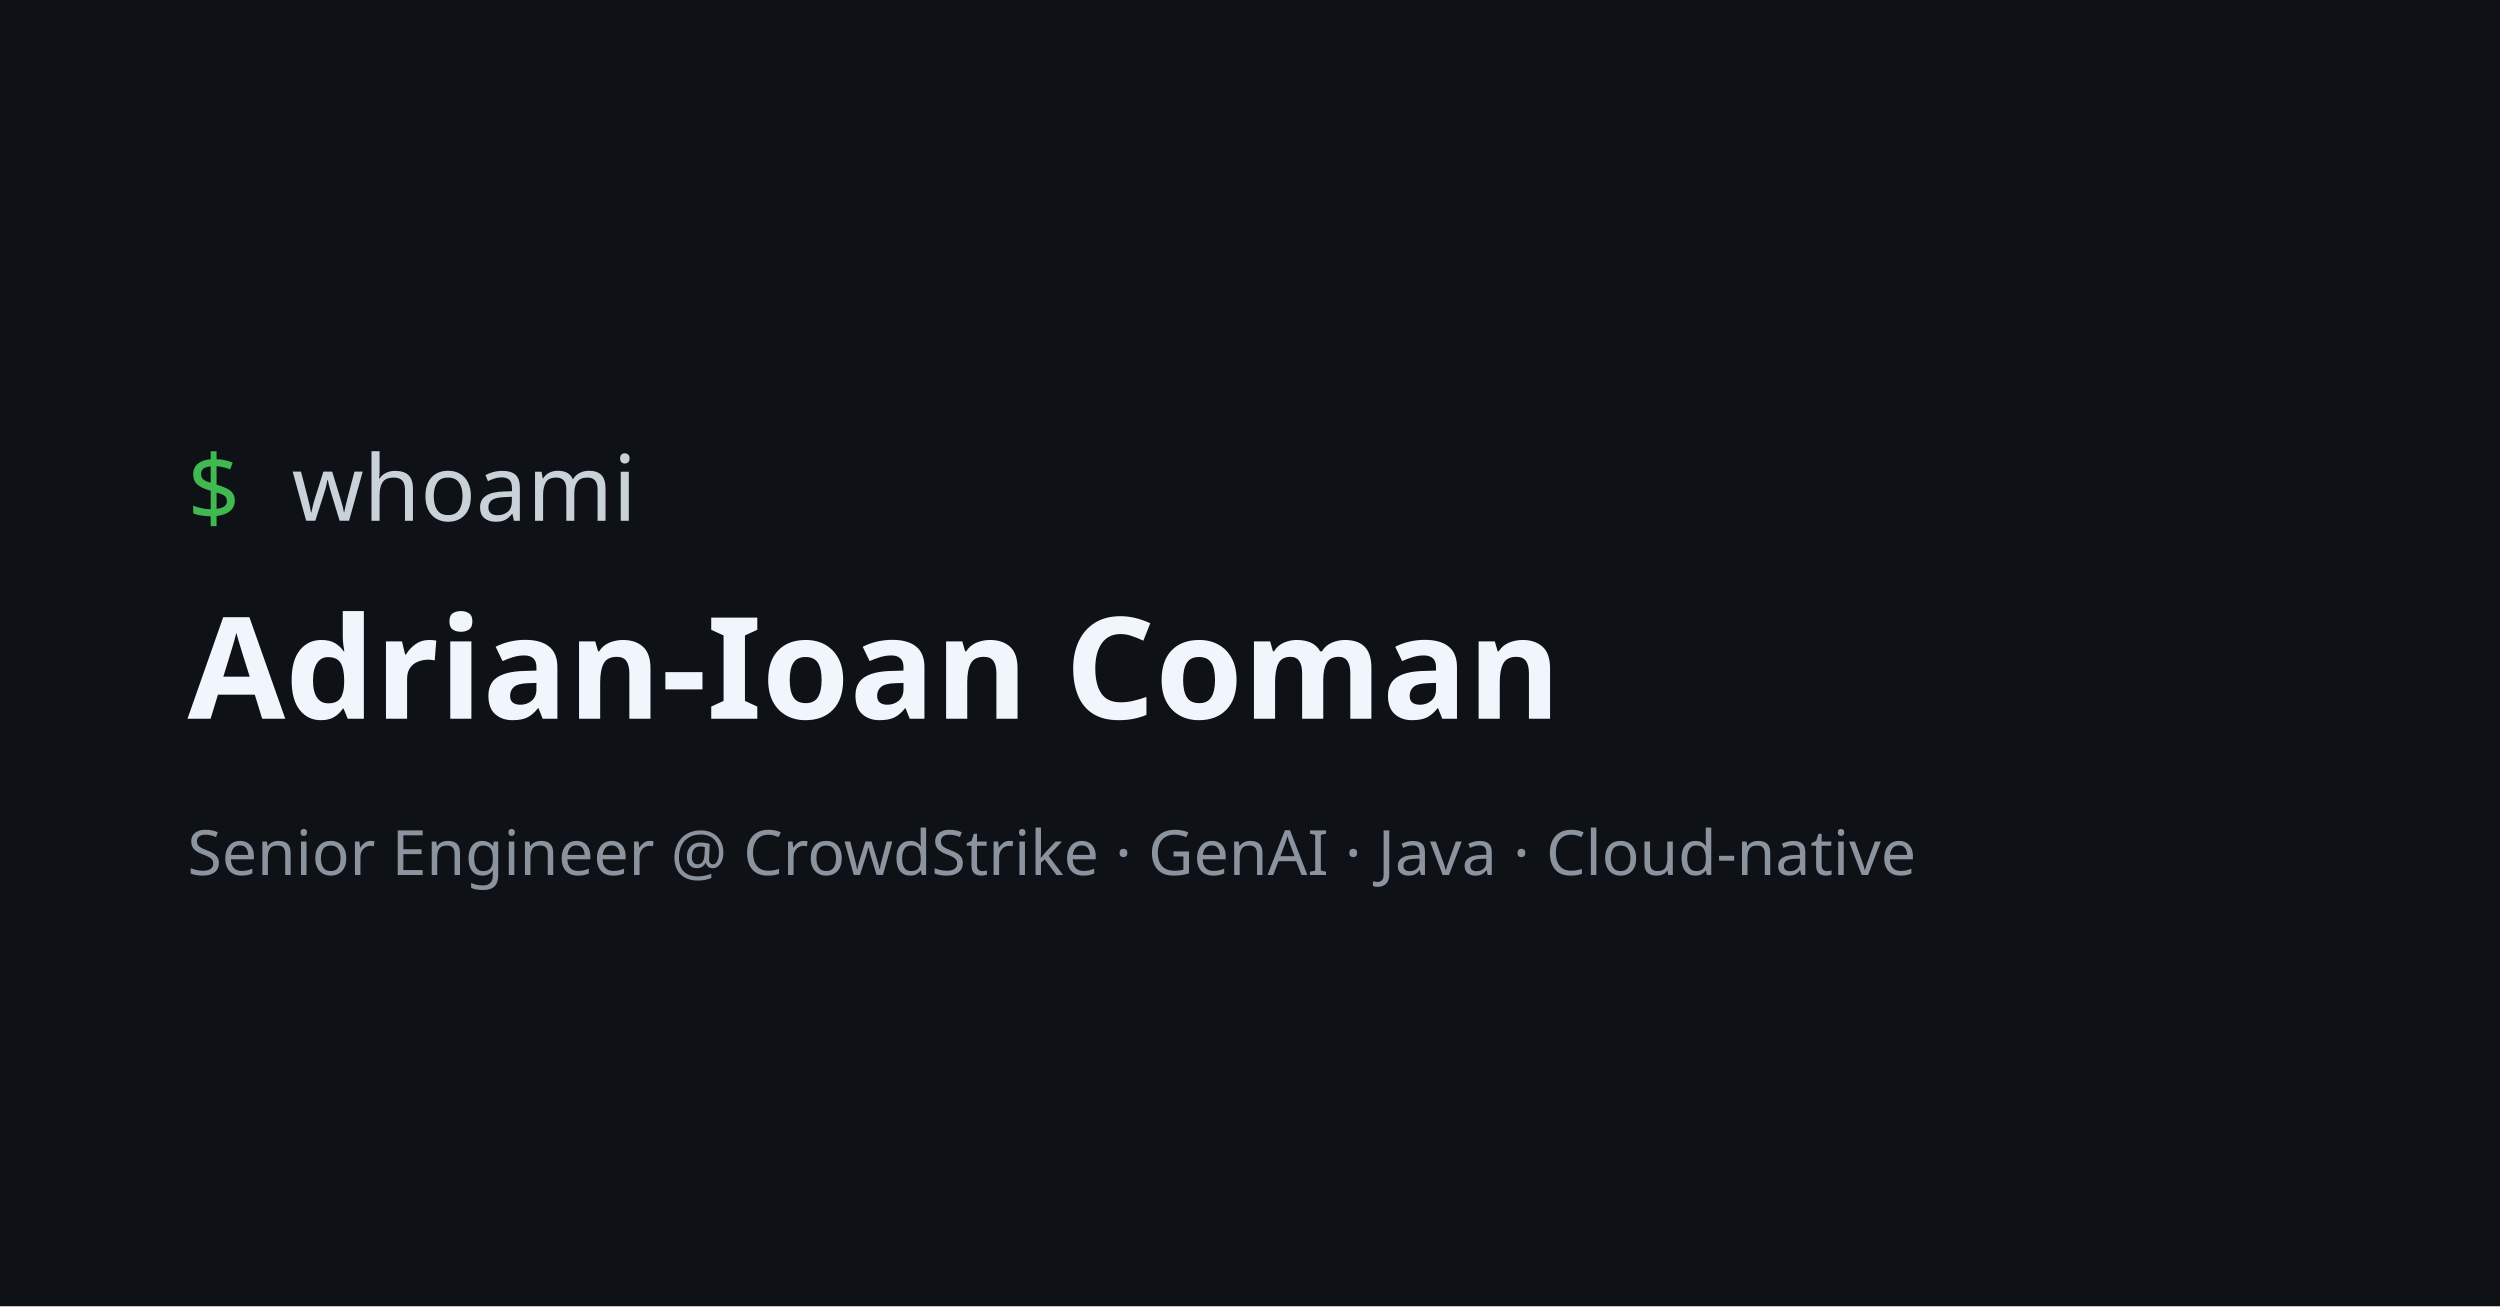
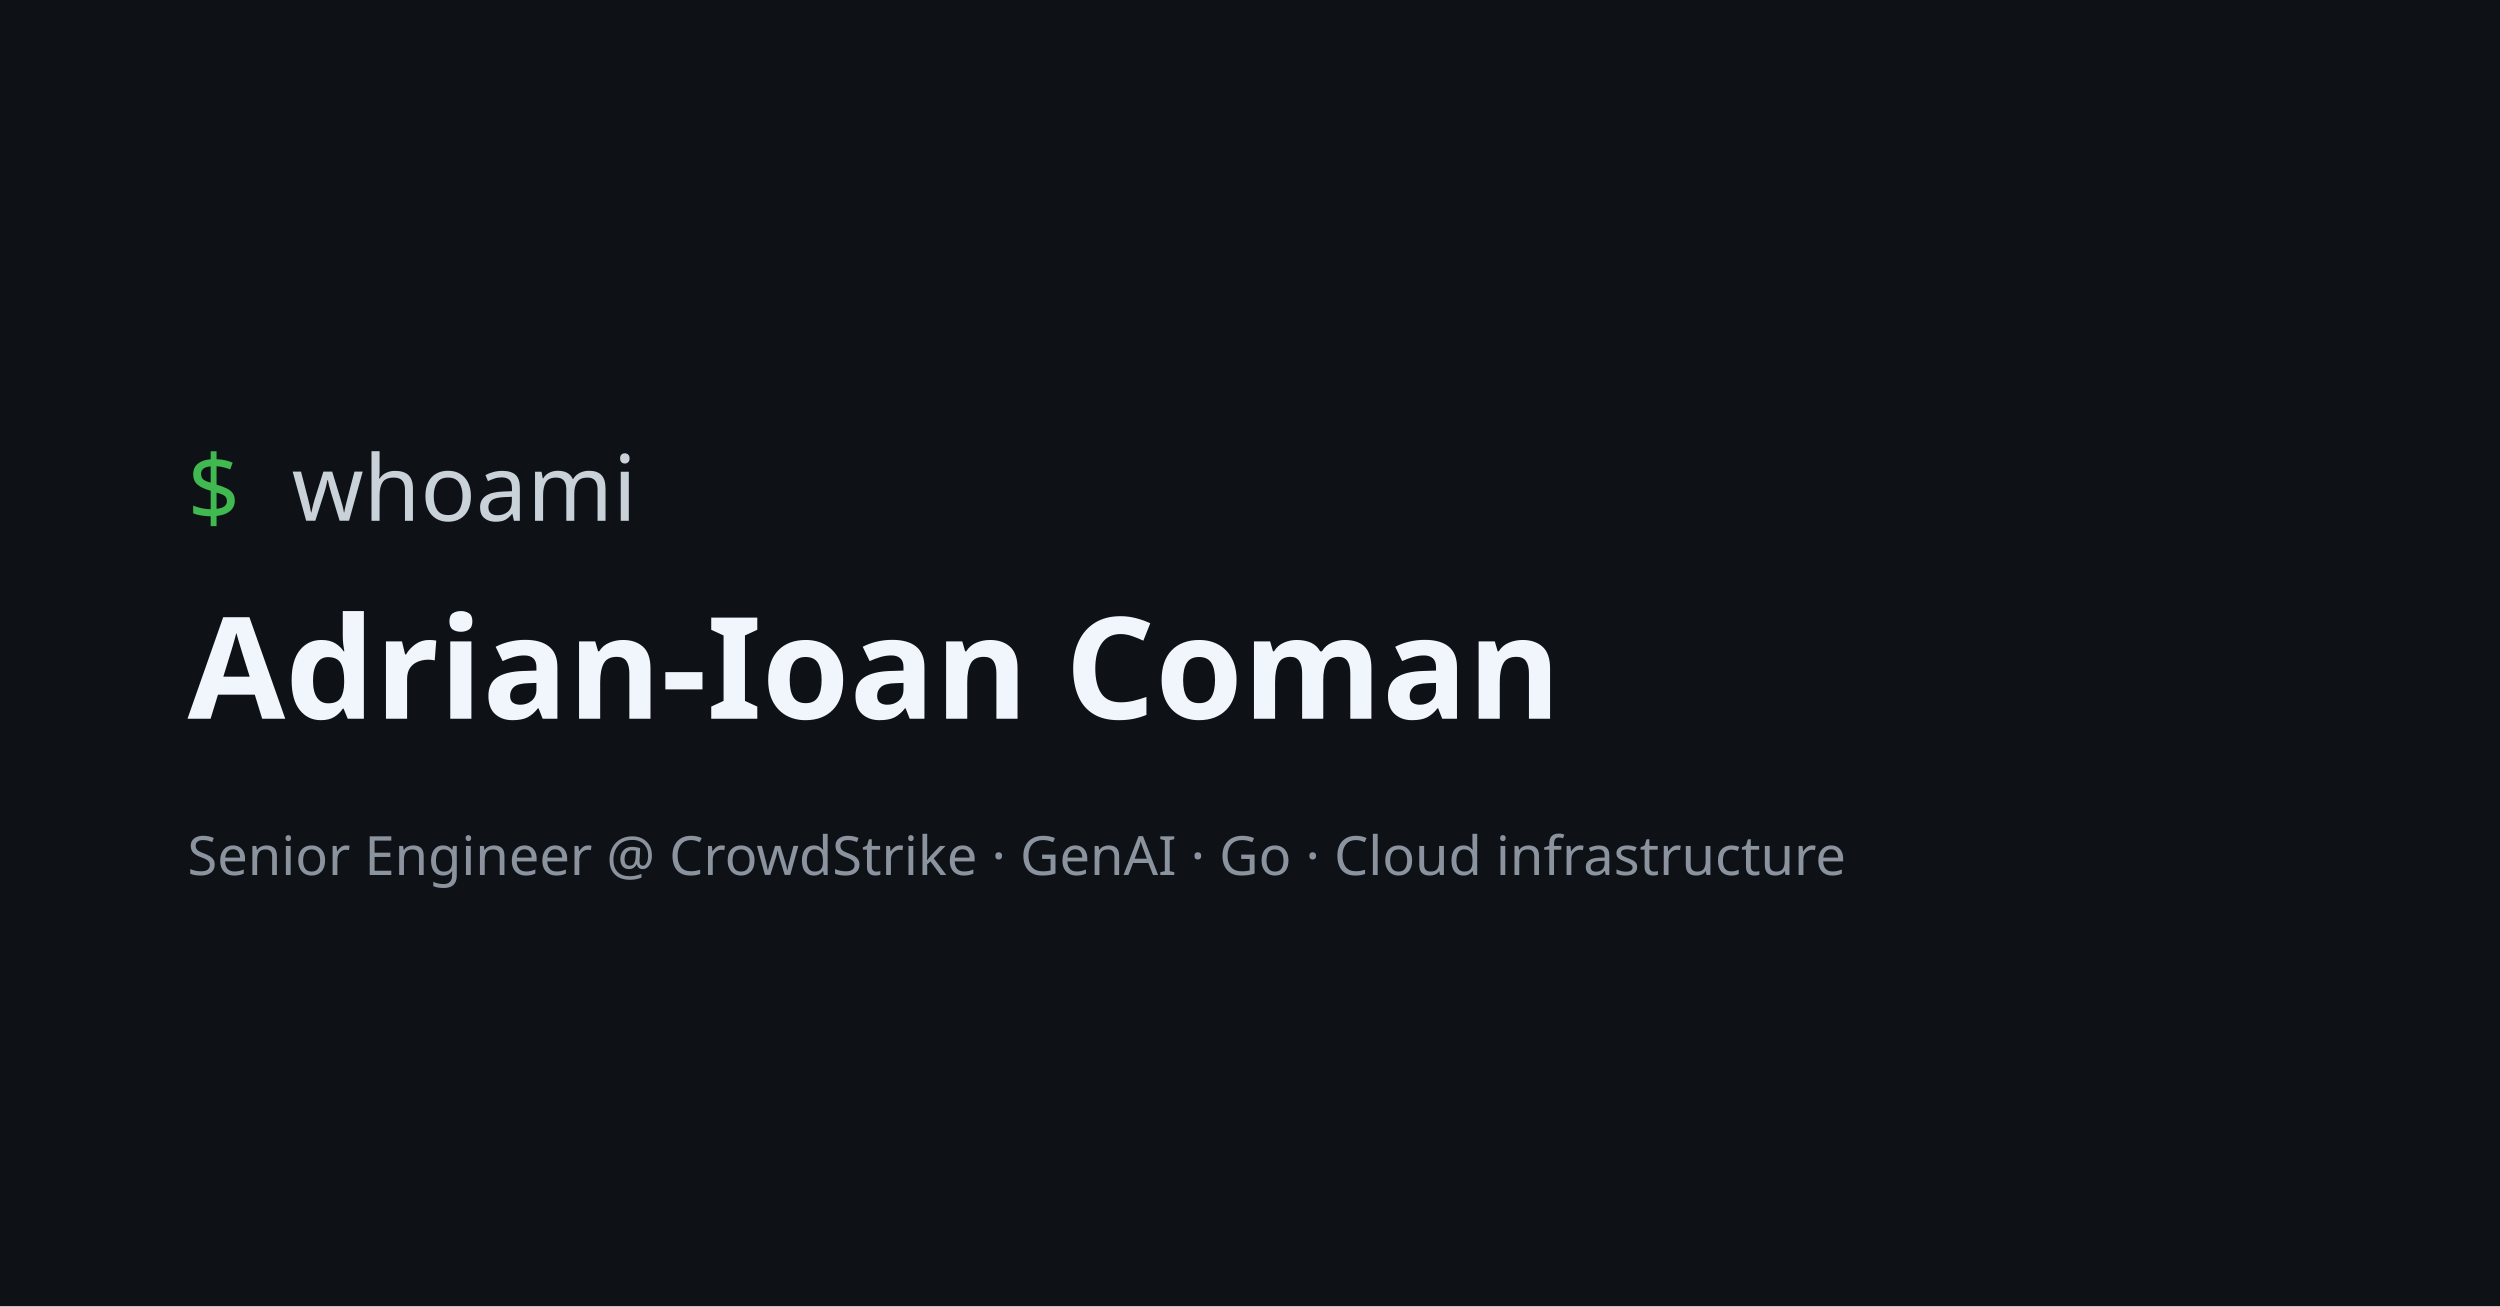
<svg xmlns="http://www.w3.org/2000/svg" width="1200" height="627" viewBox="0 0 1200 627">
  <rect x="0" y="0" width="1200" height="627" fill="#0e1116" />
  <text x="90" y="250" font-family="Menlo" font-size="44" fill="#3fb950">$</text>
  <text x="140" y="250" font-family="Menlo" font-size="44" fill="#c9d1d9">whoami</text>
  <text x="90" y="345" font-family="Menlo" font-size="68" font-weight="bold" fill="#f0f6fc">Adrian-Ioan Coman</text>
-   <text x="90" y="420" font-family="Menlo" font-size="30" fill="#8b949e">Senior Engineer @ CrowdStrike · GenAI · Java · Cloud-native</text>
+   <text x="90" y="420" font-family="Menlo" font-size="26" fill="#8b949e">Senior Engineer @ CrowdStrike · GenAI · Go · Cloud infrastructure</text>
</svg>
